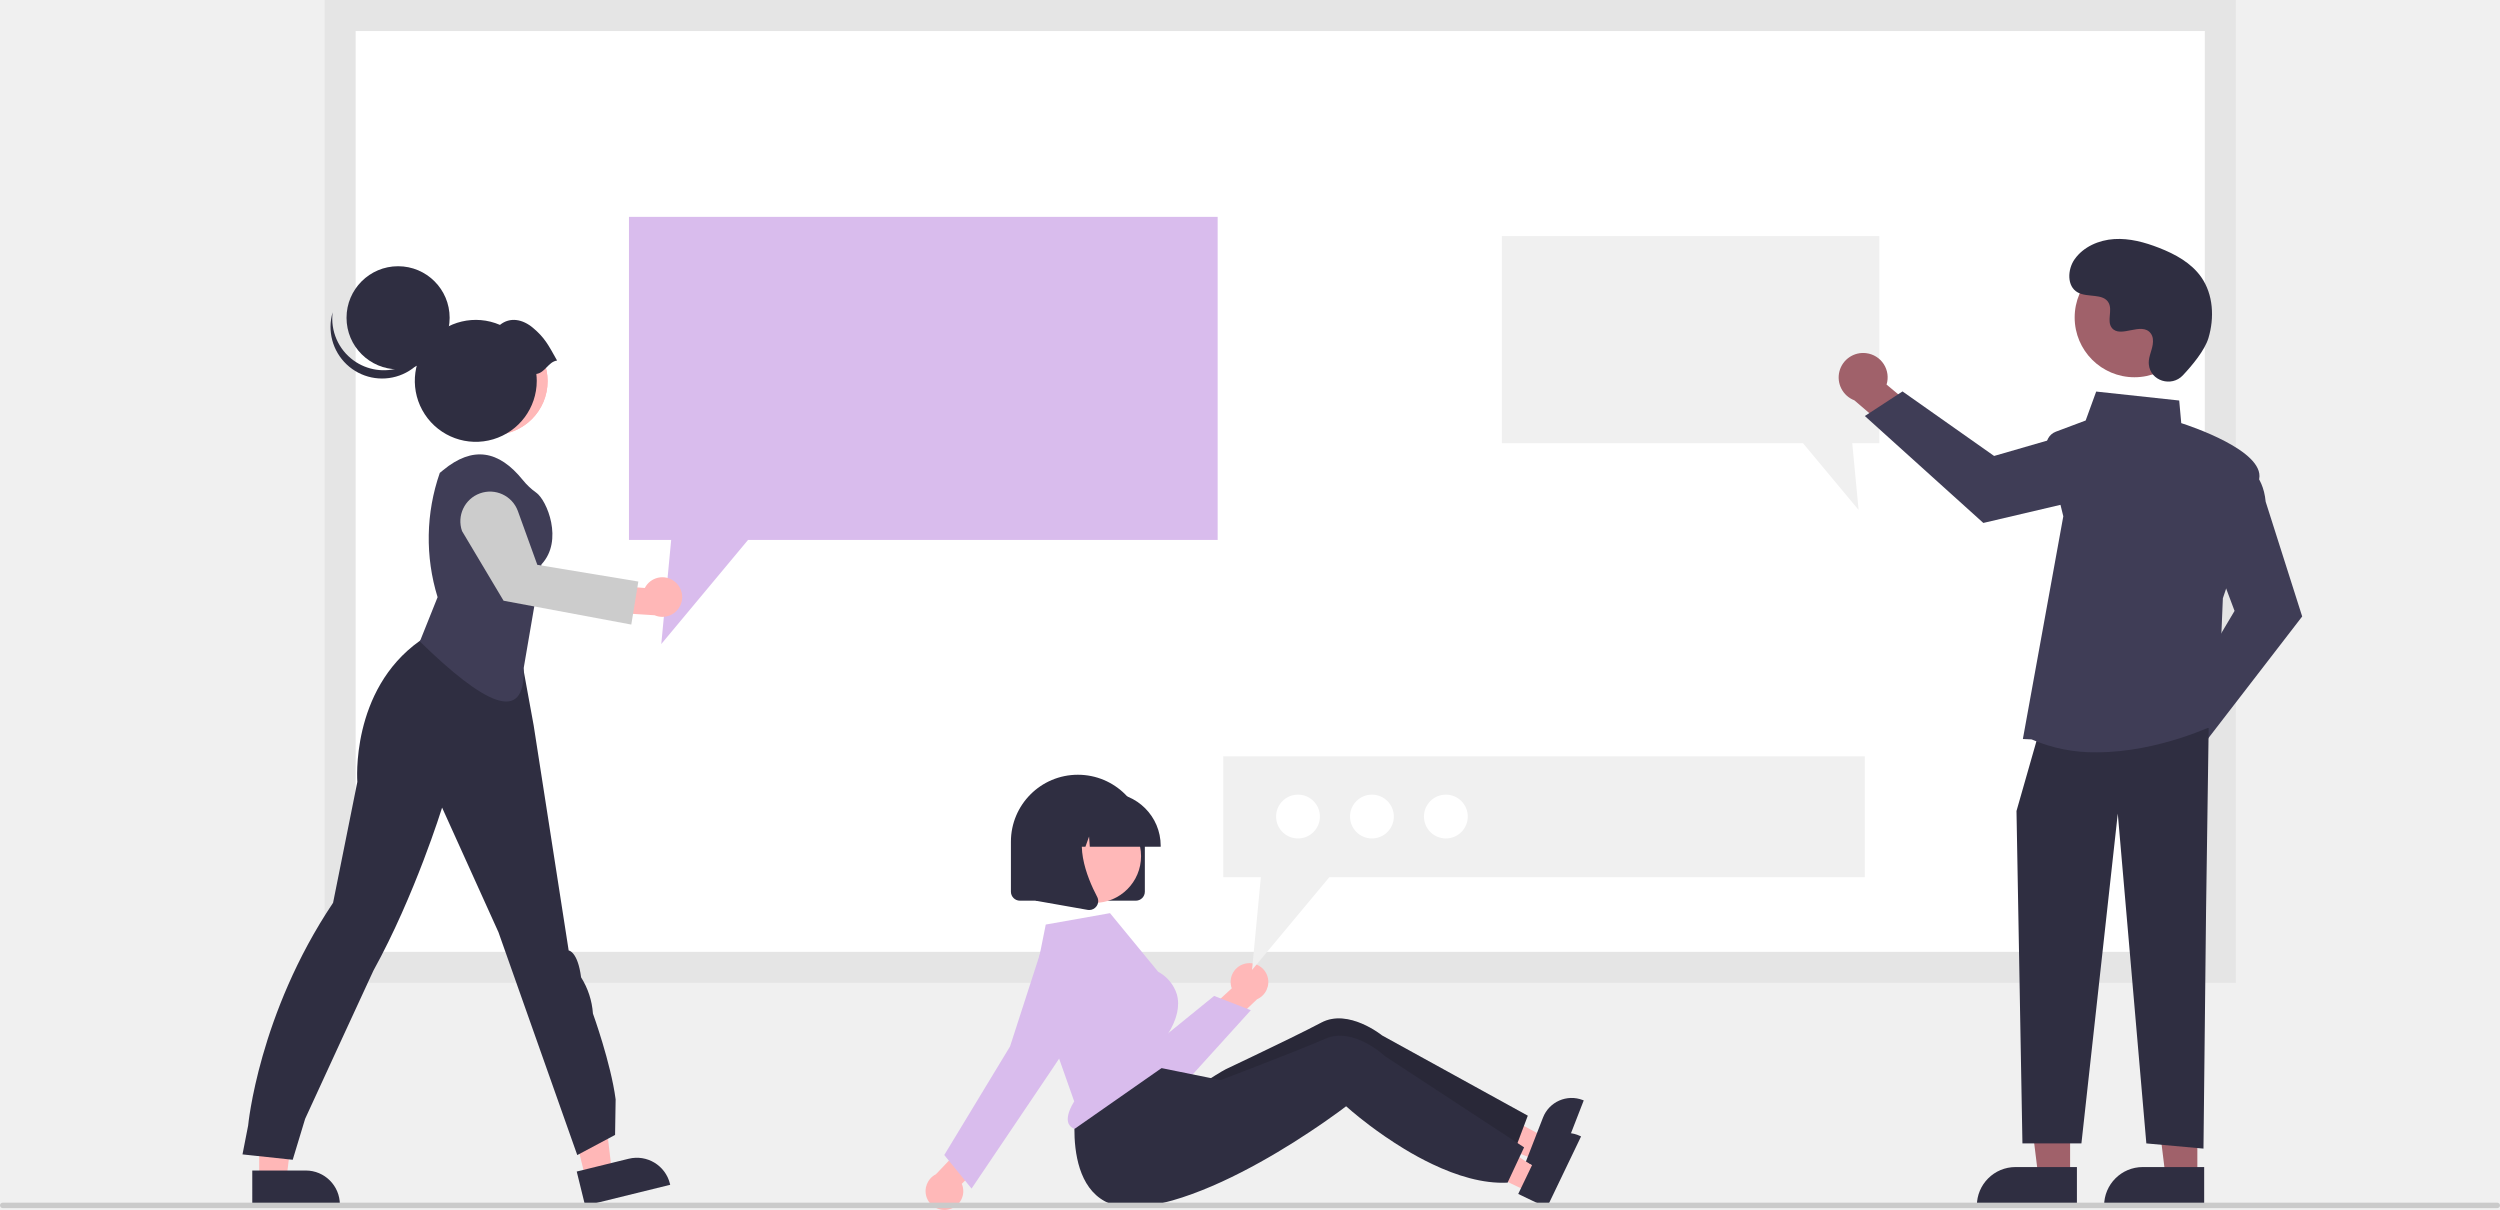
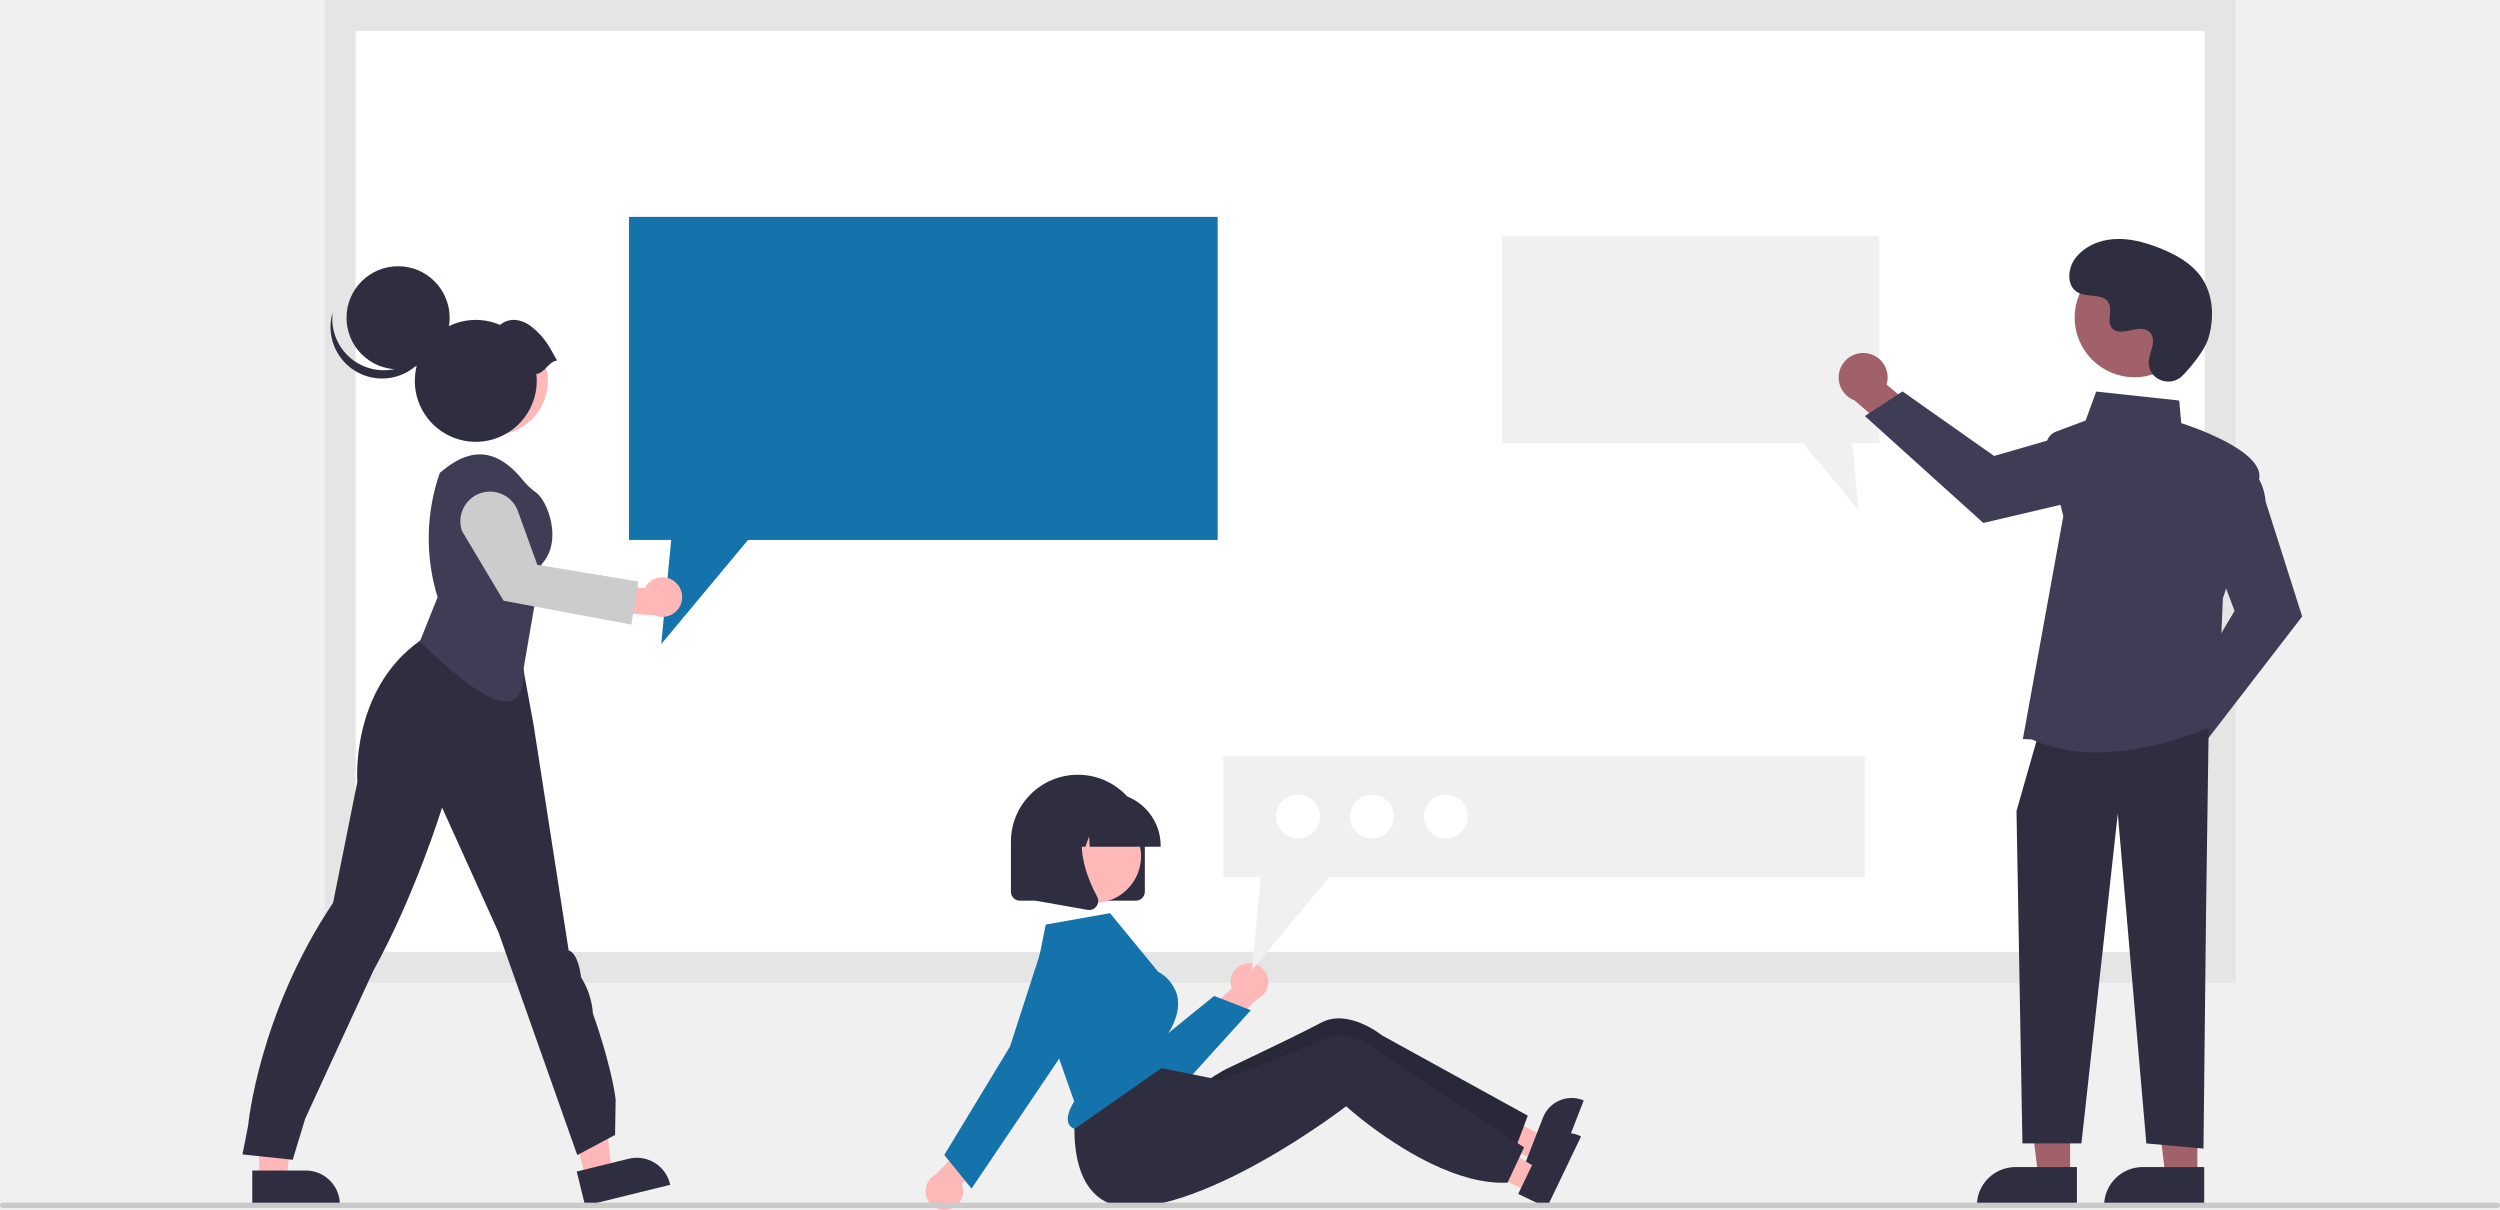
<svg xmlns="http://www.w3.org/2000/svg" id="fc01f8dd-e41f-4957-98cb-f73daaef898c" data-name="Layer 1" width="913" height="441.869" viewBox="0 0 913 441.869">
  <path d="M267.718,582.341h686.644V234.73H267.718Z" transform="translate(-143.5 -229.0657)" fill="#fff" />
  <path d="M960.026,588.005H262.054V229.066H960.026ZM273.382,576.677H948.698V240.394H273.382Z" transform="translate(-143.5 -229.0657)" fill="#e5e5e5" />
-   <polygon points="444.691 79.203 444.691 197.186 273.183 197.186 241.498 235.203 245.116 197.186 229.699 197.186 229.699 79.203 444.691 79.203" fill="#d9bced" />
+   <polygon points="444.691 79.203 444.691 197.186 273.183 197.186 241.498 235.203 245.116 197.186 229.699 197.186 229.699 79.203 444.691 79.203" fill="#1473aa" />
  <polygon points="548.482 86.203 548.482 161.849 658.445 161.849 678.76 186.223 676.441 161.849 686.325 161.849 686.325 86.203 548.482 86.203" fill="#f0f0f0" />
  <polygon points="94.66 430.711 104.581 430.711 109.301 392.445 94.659 392.445 94.66 430.711" fill="#ffb7b7" />
  <path d="M235.63,656.538l19.538-.001h.001a12.452,12.452,0,0,1,12.451,12.451v.405l-31.989.001Z" transform="translate(-143.5 -229.0657)" fill="#2f2e41" />
  <polygon points="213.852 430.385 223.486 428.014 218.925 389.729 204.707 393.228 213.852 430.385" fill="#ffb7b7" />
  <path d="M354.121,656.911l18.972-4.669.001-0a12.452,12.452,0,0,1,15.065,9.115l.097.393-31.062,7.645Z" transform="translate(-143.5 -229.0657)" fill="#2f2e41" />
  <path d="M232.059,650.653l2.061-10.544s3.794-40.713,31.019-81.346l8.862-44.139s-2.632-33.41,22.77-51.495l7.831-5.395,27.457,1.574L338.401,494.026l12.777,82.148s3.297.309,4.534,9.809a28.568,28.568,0,0,1,4.328,13.242s6.539,18.04,8.291,31.321l-.206,12.996-13.808,7.356-28.779-81.39-20.584-45.502s-9.907,32.059-25.082,59.523c0,0-20.784,44.987-24.937,54.127l-4.534,14.958Z" transform="translate(-143.5 -229.0657)" fill="#2f2e41" />
  <circle cx="180.363" cy="139.182" r="19.625" fill="#ffb7b7" />
  <circle cx="180.363" cy="139.182" r="19.625" fill="#ffb8b8" />
  <path d="M296.829,463.338l6.479-16.183a72.785,72.785,0,0,1,.801-45.383l0,0,1.239-1.021c10.798-8.893,20.276-7.274,29.071,3.604l0,0a24.316,24.316,0,0,0,4.921,4.64c3.879,2.721,10.033,17.507,1.907,26.174l-6.5,37.918C335.431,494.023,320.24,486.14,296.829,463.338Z" transform="translate(-143.5 -229.0657)" fill="#3f3d56" />
  <path d="M389.723,441.328a7.185,7.185,0,0,0-10.737,2.471l-16.37-1.275-3.201,9.759,23.143,1.475a7.224,7.224,0,0,0,7.165-12.431Z" transform="translate(-143.5 -229.0657)" fill="#ffb7b7" />
  <path d="M374.05,457.159l-46.646-8.71L312.232,423.013a10.834,10.834,0,0,1,20.382-7.351l7.116,19.678,36.89,6.106Z" transform="translate(-143.5 -229.0657)" fill="#ccc" />
  <circle cx="145.381" cy="116.055" r="18.828" fill="#2f2e41" />
  <path d="M272.641,360.712a18.829,18.829,0,0,0,29.076-9.886,18.829,18.829,0,1,1-36.729-7.721A18.822,18.822,0,0,0,272.641,360.712Z" transform="translate(-143.5 -229.0657)" fill="#2f2e41" />
  <path d="M346.945,360.733c-3.287-5.885-4.545-8.343-8.783-11.921-3.748-3.165-8.358-4.094-12.076-1.095a22.267,22.267,0,1,0,13.436,20.439,22.449,22.449,0,0,0-.152-2.518C342.602,365.184,343.713,361.187,346.945,360.733Z" transform="translate(-143.5 -229.0657)" fill="#2f2e41" />
  <path d="M925.749,501.591a8.893,8.893,0,0,1,10.858-8.251l11.761-16.574,11.815,4.69-16.937,23.173a8.942,8.942,0,0,1-17.497-3.038Z" transform="translate(-143.5 -229.0657)" fill="#a0616a" />
  <path d="M938.65,487.337l20.91-35.168-8.519-22.718,11.603-30.942.428.184c.281.12,6.873,3.062,7.851,13.598l13.334,41.906-35.586,46.166Z" transform="translate(-143.5 -229.0657)" fill="#3f3d56" />
  <path d="M825.085,358.048a8.893,8.893,0,0,1,7.386,11.463l15.615,13.007-5.59,11.417-21.794-18.678a8.942,8.942,0,0,1,4.382-17.209Z" transform="translate(-143.5 -229.0657)" fill="#a0616a" />
  <path d="M838.298,372.013l33.446,23.567,23.309-6.737,29.952,13.961-.216.412c-.142.27-3.584,6.616-14.164,6.776l-42.812,10.054-43.277-39.049Z" transform="translate(-143.5 -229.0657)" fill="#3f3d56" />
  <polygon points="755.999 429.531 744.371 429.531 738.84 384.681 756.001 384.682 755.999 429.531" fill="#a0616a" />
  <path d="M736.066,426.208h22.425a0,0,0,0,1,0,0v14.119a0,0,0,0,1,0,0H721.947a0,0,0,0,1,0,0v0A14.119,14.119,0,0,1,736.066,426.208Z" fill="#2f2e41" />
  <polygon points="802.472 429.531 790.844 429.531 785.313 384.681 802.474 384.682 802.472 429.531" fill="#a0616a" />
  <path d="M782.539,426.208h22.425a0,0,0,0,1,0,0v14.119a0,0,0,0,1,0,0H768.42a0,0,0,0,1,0,0v0A14.119,14.119,0,0,1,782.539,426.208Z" fill="#2f2e41" />
  <polygon points="806.607 265.827 805.659 332.217 804.71 419.472 783.845 417.575 773.412 297.125 760.134 417.575 738.593 417.575 736.423 296.176 744.011 269.62 806.607 265.827" fill="#2f2e41" />
  <path d="M885.431,499.091l-3.179-.138L897.017,417.617l-6.045-24.584a5.38,5.38,0,0,1,3.335-6.321l10.877-4.079,3.843-10.568,30.319,3.267.746,8.259c3.285,1.054,30.341,10.064,28.474,20.331-1.842,10.133-12.721,42.015-13.274,43.631l-1.905,45.722-.234.117c-.282.141-21.18,10.416-43.883,10.415A57.723,57.723,0,0,1,885.431,499.091Z" transform="translate(-143.5 -229.0657)" fill="#3f3d56" />
  <circle cx="779.497" cy="115.941" r="21.83" fill="#a0616a" />
  <path d="M940.679,366.138c-4.16,4.432-11.886,2.053-12.428-4.002a7.314,7.314,0,0,1,.009-1.413c.28-2.682,1.829-5.116,1.458-7.948a4.168,4.168,0,0,0-.763-1.951c-3.315-4.439-11.097,1.986-14.226-2.033-1.918-2.464.337-6.344-1.136-9.098-1.943-3.635-7.698-1.842-11.308-3.833-4.016-2.215-3.775-8.376-1.132-12.124,3.224-4.57,8.876-7.009,14.458-7.36s11.125,1.157,16.336,3.188c5.921,2.307,11.792,5.496,15.436,10.703,4.431,6.331,4.857,14.843,2.641,22.247C948.677,357.018,944.077,362.519,940.679,366.138Z" transform="translate(-143.5 -229.0657)" fill="#2f2e41" />
  <polygon points="560.665 423.5 563.908 415.158 533.276 398.679 528.489 410.991 560.665 423.5" fill="#ffb8b8" />
  <path d="M721.541,630.804a11.227,11.227,0,0,0-14.539,6.399l-2.188,5.623-3.373,8.68-.825,2.128,10.809,4.205,10.455-26.901Z" transform="translate(-143.5 -229.0657)" fill="#2f2e41" />
  <path d="M701.442,636.512l-1.411,3.74-3.52,9.336-.084.233c-8.968,1.152-18.8-1.107-27.894-4.616a113.381,113.381,0,0,1-10.676-4.764c-5.143-2.598-9.747-5.341-13.42-7.686-5.531-3.55-8.95-6.215-8.95-6.215s-.903.816-2.538,2.216c-2.191,1.875-5.693,4.802-10.128,8.249q-2.538,1.986-5.45,4.154c-14.309,10.614-32.673-17.708-32.673-17.708s5.165-3.288,6.514-3.927c4.345-2.055,14.551-6.906,23.357-11.216,4.537-2.224,8.696-4.309,11.489-5.791,9.889-5.265,22.181,4.698,22.181,4.698Z" transform="translate(-143.5 -229.0657)" fill="#2f2e41" />
  <path d="M701.442,636.512l-1.411,3.74-3.52,9.336-.084.233c-8.968,1.152-18.8-1.107-27.894-4.616a113.381,113.381,0,0,1-10.676-4.764c-5.143-2.598-9.747-5.341-13.42-7.686-5.531-3.55-8.95-6.215-8.95-6.215s-.903.816-2.538,2.216c-2.191,1.875-5.693,4.802-10.128,8.249q-2.538,1.986-5.45,4.154c-14.309,10.614-32.673-17.708-32.673-17.708s5.165-3.288,6.514-3.927c4.345-2.055,14.551-6.906,23.357-11.216,4.537-2.224,8.696-4.309,11.489-5.791,9.889-5.265,22.181,4.698,22.181,4.698Z" transform="translate(-143.5 -229.0657)" opacity="0.14" />
  <path d="M558.313,557.996H515.971a3.289,3.289,0,0,1-3.285-3.285V536.46a24.456,24.456,0,1,1,48.912,0v18.251A3.289,3.289,0,0,1,558.313,557.996Z" transform="translate(-143.5 -229.0657)" fill="#2f2e41" />
  <path d="M598.58,580.92a6.845,6.845,0,0,0-5.246,9.092L581.82,600.602l4.729,8.566,16.05-15.183a6.883,6.883,0,0,0-4.019-13.065Z" transform="translate(-143.5 -229.0657)" fill="#ffb8b8" />
-   <path d="M563.935,629.067q-.78,0-1.563-.067a18.396,18.396,0,0,1-14.818-9.896l-18.446-35.503a10.187,10.187,0,0,1,17.616-10.195l17.018,38.183,23.156-18.814,13.408,5.219-22.643,24.997A18.605,18.605,0,0,1,563.935,629.067Z" transform="translate(-143.5 -229.0657)" fill="#d9bced" />
+   <path d="M563.935,629.067q-.78,0-1.563-.067a18.396,18.396,0,0,1-14.818-9.896l-18.446-35.503a10.187,10.187,0,0,1,17.616-10.195l17.018,38.183,23.156-18.814,13.408,5.219-22.643,24.997A18.605,18.605,0,0,1,563.935,629.067Z" transform="translate(-143.5 -229.0657)" fill="#1473aa" />
  <polygon points="558.077 435.233 561.951 427.165 532.676 408.381 526.958 420.289 558.077 435.233" fill="#ffb8b8" />
  <path d="M720.574,643.936a11.227,11.227,0,0,0-14.988,5.263l-2.613,5.439-4.03,8.395-.986,2.059,10.454,5.023,12.491-26.018Z" transform="translate(-143.5 -229.0657)" fill="#2f2e41" />
  <path d="M700.096,648.083l-1.694,3.621-4.227,9.038-.102.226c-9.03.46-18.659-2.548-27.457-6.745a113.381,113.381,0,0,1-10.279-5.57c-4.928-2.986-9.308-6.074-12.79-8.695-5.242-3.964-8.447-6.884-8.447-6.884s-.964.745-2.701,2.015c-2.329,1.701-6.045,4.351-10.731,7.446q-2.683,1.785-5.753,3.723c-15.083,9.483-36.531,21.032-54.774,23.47-32.041,4.285-24.5-38.473-24.5-38.473l25.5-13.243,10.826,2.197,12.053,2.438,4.271.869s.81-.307,2.205-.84c4.49-1.716,15.039-5.767,24.149-9.388,4.694-1.869,9.001-3.628,11.9-4.891,10.264-4.49,21.755,6.388,21.755,6.388Z" transform="translate(-143.5 -229.0657)" fill="#2f2e41" />
  <path d="M489.981,670.749a6.845,6.845,0,0,0,4.769-9.351l10.951-11.171-5.165-8.31-15.243,15.993a6.883,6.883,0,0,0,4.689,12.84Z" transform="translate(-143.5 -229.0657)" fill="#ffb8b8" />
  <circle cx="399.637" cy="312.673" r="17.073" fill="#ffb8b8" />
-   <path d="M520.926,589.13l14.872,42.164-.089.148c-2.069,3.42-2.745,6.178-1.955,7.977a3.476,3.476,0,0,0,2.204,1.901l35.194-24.6-1.232-9.859.069-.11c3.402-5.443,4.503-10.372,3.274-14.65a14.139,14.139,0,0,0-6.713-8.096l-.123-.097-17.554-21.364-23.465,4.169Z" transform="translate(-143.5 -229.0657)" fill="#d9bced" />
-   <path d="M498.31,663.137l-9.963-12.262,24.018-39.648,11.198-34.613.347.112-.347-.112a13.905,13.905,0,1,1,24.794,11.999L527.799,619.413Z" transform="translate(-143.5 -229.0657)" fill="#d9bced" />
+   <path d="M520.926,589.13l14.872,42.164-.089.148c-2.069,3.42-2.745,6.178-1.955,7.977a3.476,3.476,0,0,0,2.204,1.901l35.194-24.6-1.232-9.859.069-.11c3.402-5.443,4.503-10.372,3.274-14.65a14.139,14.139,0,0,0-6.713-8.096l-.123-.097-17.554-21.364-23.465,4.169Z" transform="translate(-143.5 -229.0657)" fill="#1473aa" />
+   <path d="M498.31,663.137l-9.963-12.262,24.018-39.648,11.198-34.613.347.112-.347-.112a13.905,13.905,0,1,1,24.794,11.999L527.799,619.413Z" transform="translate(-143.5 -229.0657)" fill="#1473aa" />
  <path d="M567.384,538.285H541.493l-.266-3.717-1.327,3.717h-3.987l-.526-7.367-2.631,7.367h-7.714v-.365a19.368,19.368,0,0,1,19.346-19.346h3.65a19.368,19.368,0,0,1,19.346,19.346Z" transform="translate(-143.5 -229.0657)" fill="#2f2e41" />
  <path d="M541.281,561.403a3.356,3.356,0,0,1-.581-.051l-18.959-3.345V526.674h20.87l-.517.602c-7.189,8.384-1.773,21.979,2.095,29.336a3.237,3.237,0,0,1-.257,3.436A3.272,3.272,0,0,1,541.281,561.403Z" transform="translate(-143.5 -229.0657)" fill="#2f2e41" />
  <polygon points="681.028 276.203 681.028 320.344 485.481 320.344 457.244 354.223 460.469 320.344 446.73 320.344 446.73 276.203 681.028 276.203" fill="#f0f0f0" />
  <circle cx="528.028" cy="298.203" r="8" fill="#fff" />
  <circle cx="501.028" cy="298.203" r="8" fill="#fff" />
  <circle cx="474.028" cy="298.203" r="8" fill="#fff" />
  <path d="M1055.5,670.269h-911a1,1,0,0,1,0-2h911a1,1,0,0,1,0,2Z" transform="translate(-143.5 -229.0657)" fill="#cacaca" />
</svg>
